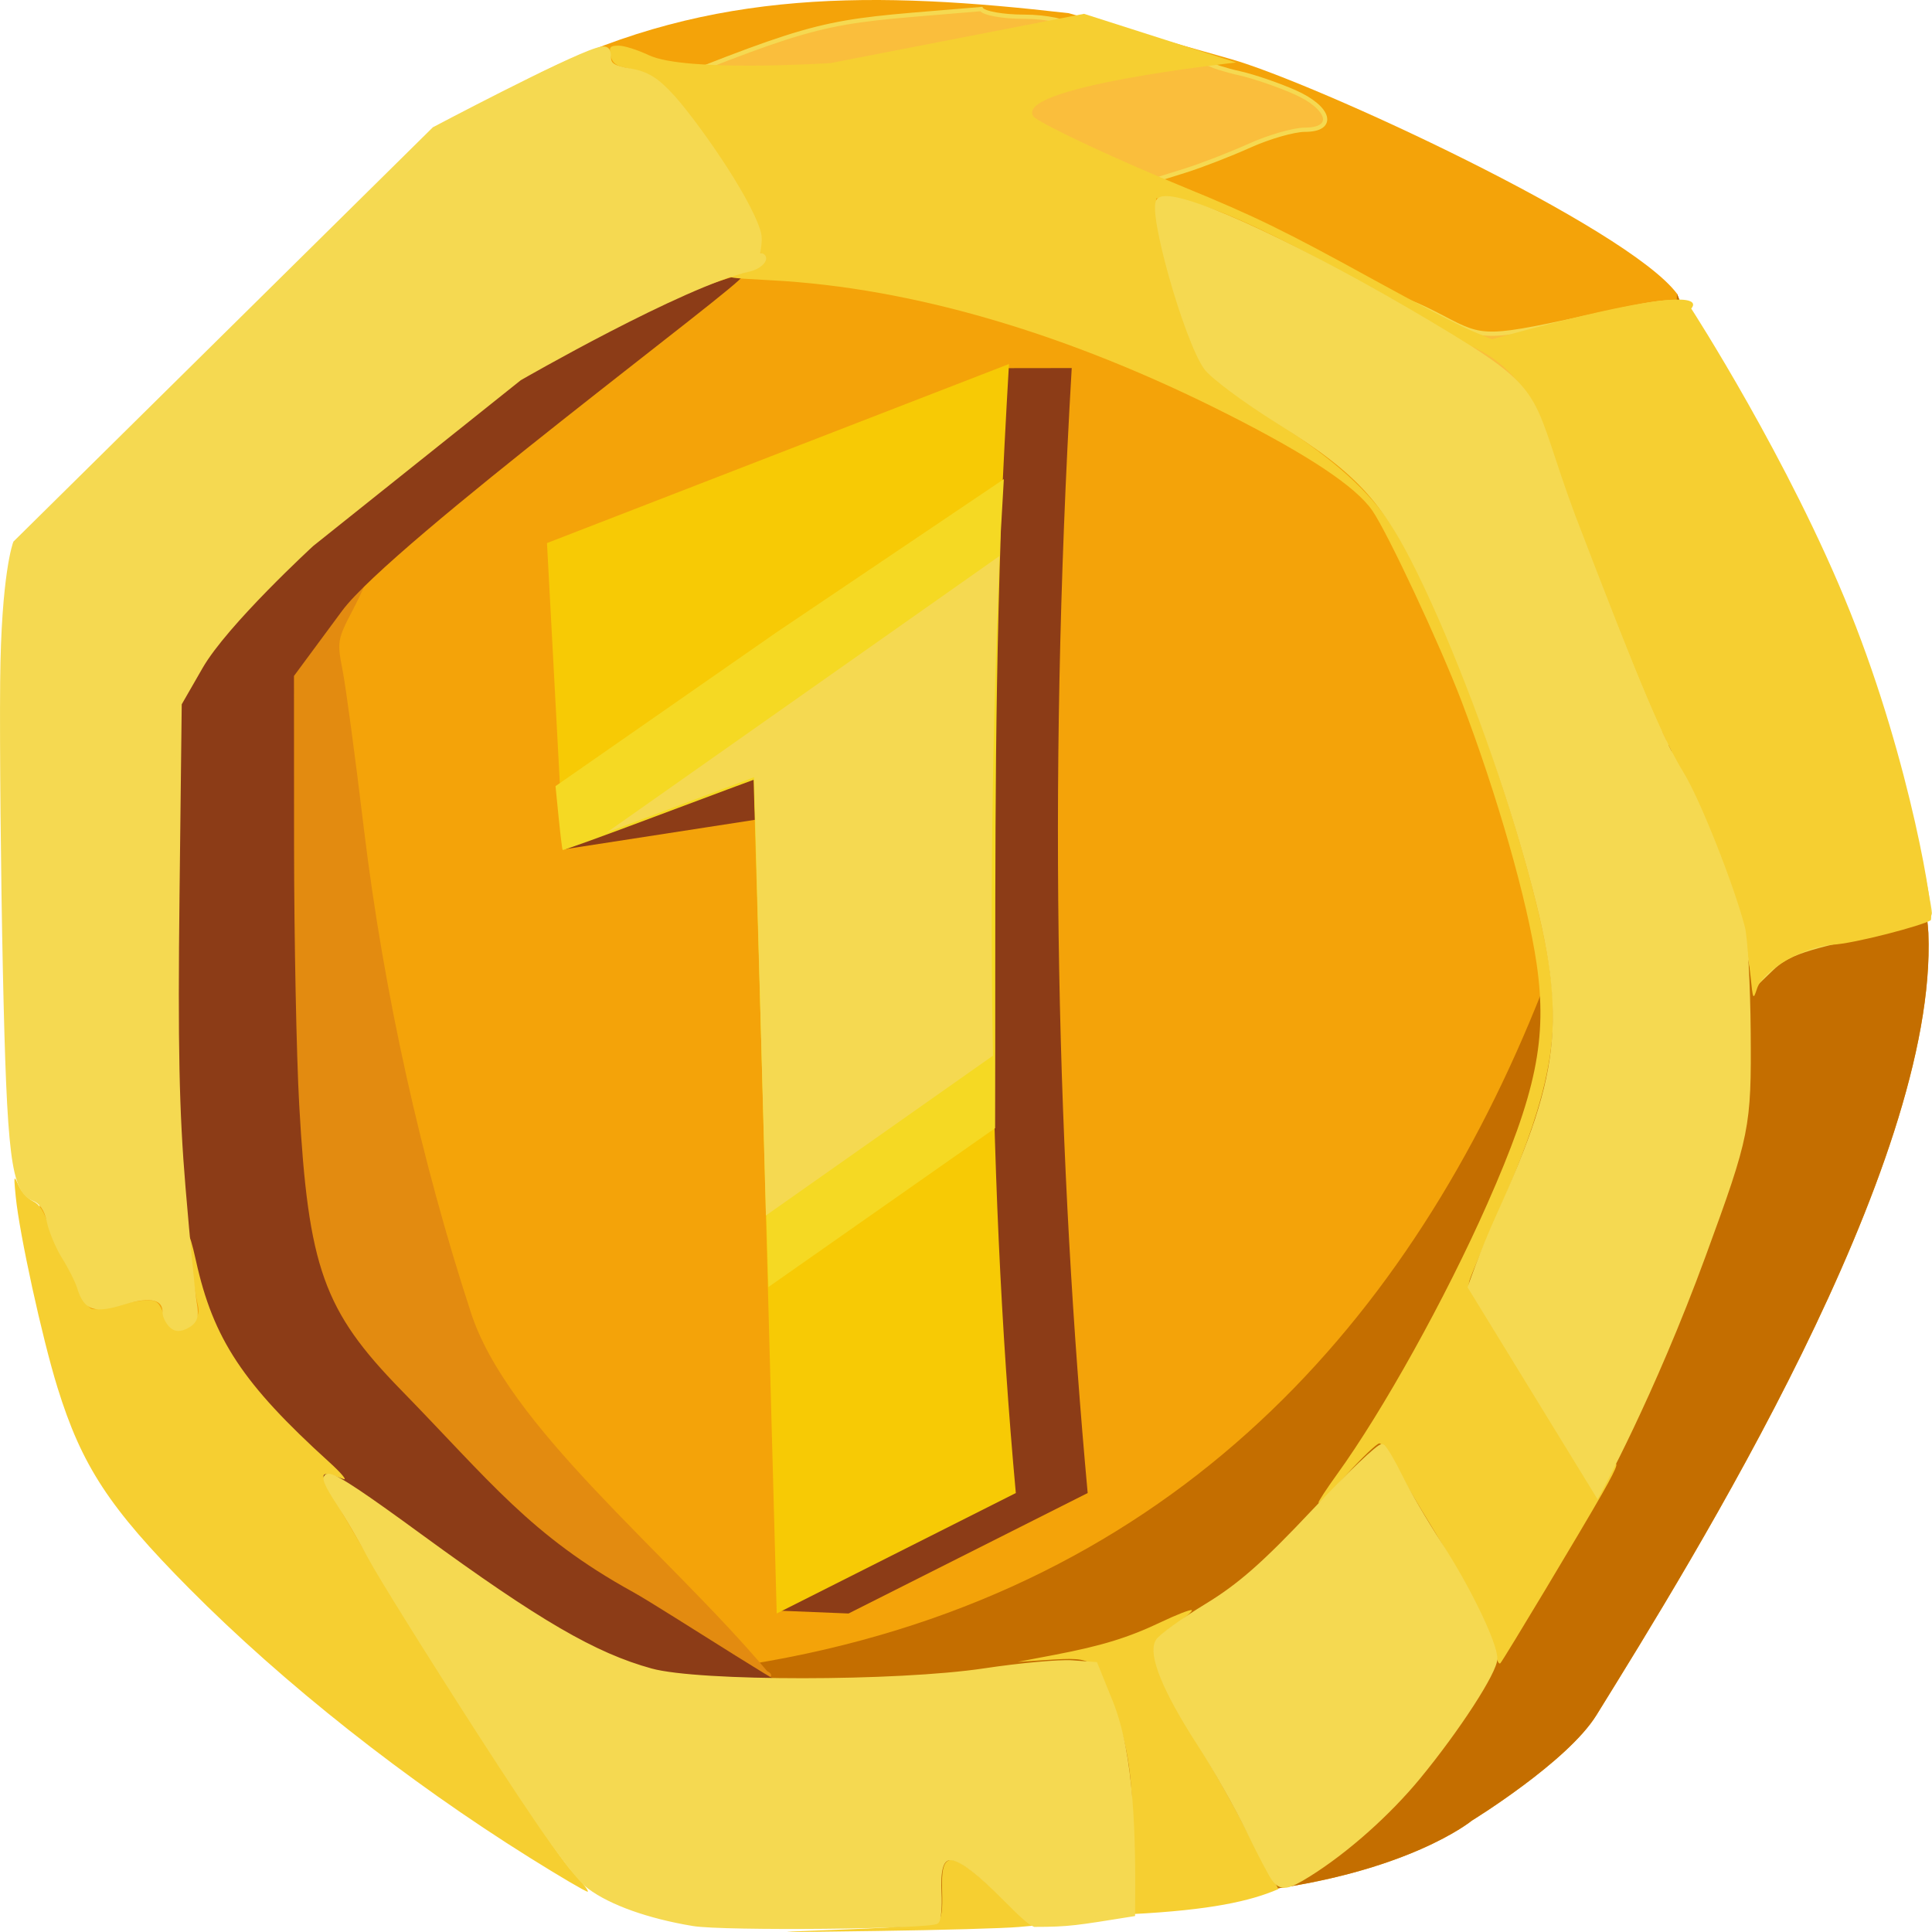
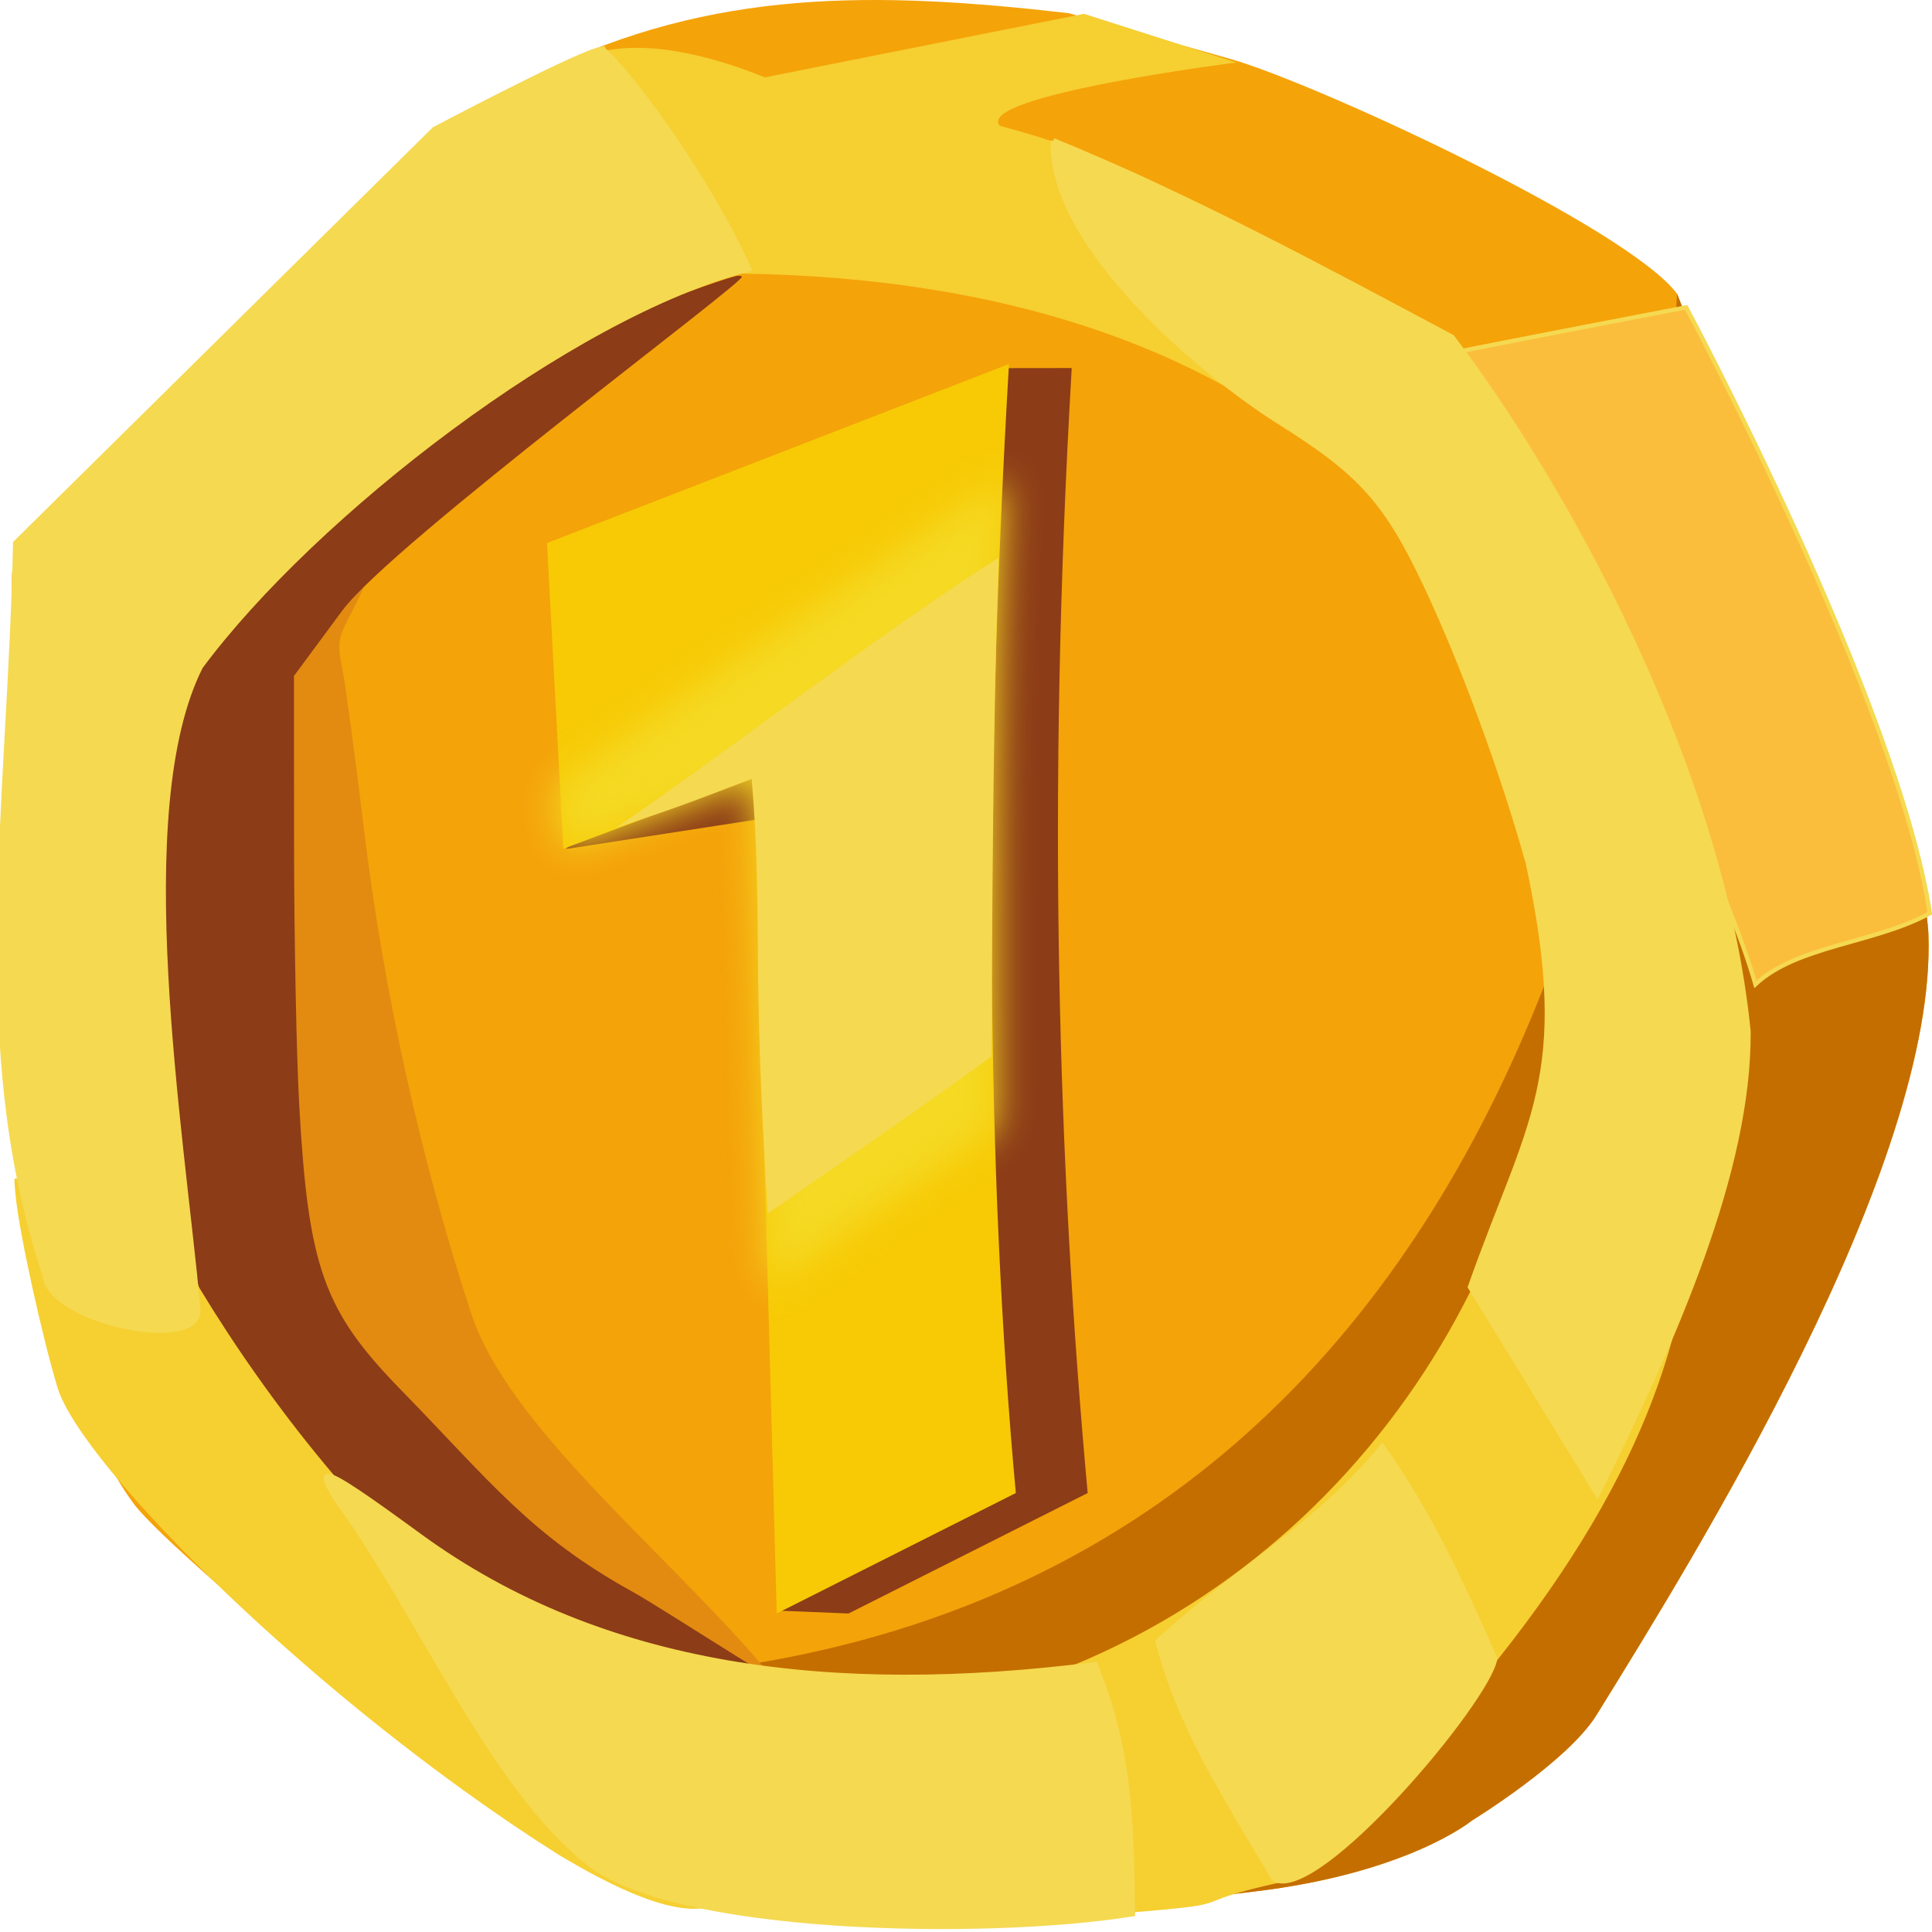
<svg xmlns="http://www.w3.org/2000/svg" version="1.1" id="svg2" width="200" height="200" viewBox="0 0 200 200">
  <defs id="defs6">
    <clipPath clipPathUnits="userSpaceOnUse" id="clipPath5063">
      <rect style="fill:#c7740a;fill-opacity:1;stroke-width:1.044" id="rect5065" width="97.085" height="44.055" x="62.99" y="204.52" transform="matrix(0.9212228,-0.3890354,0.3236798,0.9461667,0,0)" />
    </clipPath>
    <clipPath clipPathUnits="userSpaceOnUse" id="clipPath5142">
      <text transform="matrix(0.9130187,0.3979387,-0.4011647,0.9204204,0,0)" id="text5146" y="243.148" x="137.679" style="font-style:normal;font-weight:normal;font-size:175.246px;line-height:1.25;font-family:sans-serif;letter-spacing:0px;word-spacing:0px;display:inline;fill:#f7ca05;fill-opacity:1;stroke:none;stroke-width:4.381" xml:space="preserve">
        <tspan style="font-style:normal;font-variant:normal;font-weight:normal;font-stretch:normal;font-family:'BadaBoom BB';-inkscape-font-specification:'BadaBoom BB';fill:#f7ca05;fill-opacity:1;stroke-width:4.381" y="243.148" x="137.679" id="tspan5144">1</tspan>
      </text>
    </clipPath>
+     <filter style="color-interpolation-filters:sRGB" id="filter866" x="-0.099" width="1.198" y="-0.055" height="1.11">
+       <feGaussianBlur stdDeviation="1.918" id="feGaussianBlur868" />
+     </filter>
  </defs>
  <g id="layer2" style="display:inline" transform="translate(0,-183)">
    <path style="display:inline;fill:#f4a309;fill-opacity:1;stroke-width:0.384" d="M 67.065,378.388 C 64.546,377.889 57.804,374.253 51.404,370.013 45.296,365.966 38.042,360.442 32.12,355.327 26.952,350.863 16.034,341.674 13.782,338.585 8.652,331.551 4.916,319.405 4.022,306.859 3.433,298.583 0.814,243.186 1.283,242.124 32.952,213.253 39.358,208.763 55.911,190.562 c 17.829,-8.769 34.793,-8.488 54.722,-6.197 l 16.786,4.751 c 8.709,2.465 41.007,17.392 46.184,24.288 8.293,21.288 25.062,50.346 26.022,66.184 0.986,24.123 -24.414,64.881 -34.363,80.963 -2.993,4.838 -12.894,10.916 -12.894,10.916 0,0 -6.609,5.466 -22.665,7.36 l -9.545,1.126 -23.838,2.66 c -15.156,-0.024 -28.321,-4.039 -29.254,-4.224 z" id="path5027" />
    <path id="path5119" style="font-style:normal;font-variant:normal;font-weight:normal;font-stretch:normal;font-size:175.246px;line-height:1.25;font-family:'BadaBoom BB';-inkscape-font-specification:'BadaBoom BB';letter-spacing:0px;word-spacing:0px;fill:#8c3c17;fill-opacity:1;stroke:none;stroke-width:4.142" d="m 110.944,221.101 c -2.596,44.42 -1.416,82.961 1.652,116.457 l -24.754,12.47 -7.195,-0.293 6.926,-83.324 -28.987,4.48 45.271,-49.78 z" />
    <path id="path5122" d="M 67.065,378.388 C 64.546,377.889 57.804,374.253 51.404,370.013 45.296,365.966 38.042,360.442 32.12,355.327 141.051,369.907 170.638,284.768 173.603,213.404 c 8.293,21.288 25.062,50.346 26.022,66.184 0.986,24.123 -24.414,64.881 -34.363,80.963 -2.993,4.838 -12.894,10.916 -12.894,10.916 0,0 -6.609,5.466 -22.665,7.36 l -9.545,1.126 -23.838,2.66 c -15.156,-0.024 -28.321,-4.039 -29.254,-4.224 z" style="display:inline;fill:#c46e00;fill-opacity:1;stroke-width:0.384" />
    <g aria-label="1" transform="matrix(0.9608878,-0.1964781,0.1915733,1.001532,0,0)" style="font-style:normal;font-weight:normal;font-size:165.671px;line-height:1.25;font-family:sans-serif;letter-spacing:0px;word-spacing:0px;display:inline;fill:#f7ca05;fill-opacity:1;stroke:none;stroke-width:4.142" id="text5055">
      <path d="m 62.332,232.574 q -16.664,63.259 -21.68,112.443 l -27.18,7.119 14.237,-83.645 -21.194,3.236 4.368,-30.74 z" style="font-style:normal;font-variant:normal;font-weight:normal;font-stretch:normal;font-family:'BadaBoom BB';-inkscape-font-specification:'BadaBoom BB';fill:#f7ca05;fill-opacity:1;stroke-width:4.142" id="path5238" />
    </g>
    <path style="fill:#e38b10;fill-opacity:1;stroke-width:0.542" d="M 42.536,343.459 C 34.312,334.498 30.252,310.418 30.242,273.984 l -0.006,-21.201 3.8,-5.159 c 2.09,-2.838 3.89,-5.067 3.999,-4.954 0.109,0.113 -0.56,1.654 -1.488,3.425 -1.626,3.104 -1.665,3.33 -1.081,6.299 0.333,1.694 1.325,9.077 2.204,16.408 2.089,17.226 5.995,34.515 11.029,49.924 3.757,11.91 20.276,24.895 30.714,37.265 2.406,1.195 -5.902,2.773 -14.443,-0.985 -8.54,-3.758 -18.632,-8.561 -22.435,-11.546 z" id="path5051" />
    <path style="fill:#8c3c17;fill-opacity:1;stroke-width:0.542" d="m 76.442,211.549 c -1.204,-0.02 -19.791,7.076 -22.522,8.573 -3.368,1.846 -31.941,27.542 -34.18,31.493 -1.746,3.081 -2.296,7.728 -2.711,22.886 -0.617,22.534 1.68,40.517 6.129,47.984 3.033,5.092 6.969,12.229 18.758,20.954 8.478,5.005 21.262,13.819 30.761,14.096 2.843,0.015 10.132,1.183 8.848,-0.254 3.928,3.249 -12.853,-7.743 -15.999,-9.477 -10.605,-5.845 -14.829,-11.506 -24.01,-20.913 -8.013,-8.211 -9.603,-12.665 -10.541,-29.501 -0.287,-5.157 -0.528,-17.261 -0.534,-26.897 l -0.009,-17.519 4.988,-6.75 c 5.091,-6.888 41.829,-34.113 41.375,-34.583 -0.059,-0.061 -0.18,-0.091 -0.352,-0.094 z" id="path5045" />
-     <path style="display:inline;fill:#fabe3c;fill-opacity:1;stroke:#f5d951;stroke-width:0.44;stroke-miterlimit:4;stroke-dasharray:none;stroke-opacity:1" d="m 118.552,202.699 c -12.835,-5.316 -25.646,-8.499 -38.684,-9.61 -7.918,-0.675 -10.304,-1.126 -10.02,-1.892 16.297,-6.503 16.4,-5.942 31.722,-7.258 0.261,0.436 2.256,0.792 4.434,0.792 2.314,0 4.569,0.476 5.425,1.145 0.805,0.63 2.483,1.172 3.728,1.204 2.352,0.062 8.493,1.589 9.807,2.439 0.415,0.268 1.929,0.749 3.365,1.068 1.436,0.319 4.01,1.2 5.721,1.958 3.645,1.616 4.25,3.886 1.036,3.886 -1.141,0 -3.716,0.739 -5.721,1.642 -2.005,0.903 -5.004,2.066 -6.664,2.585 l -3.018,0.943 2.263,1.284 c 2.997,1.701 0.88,1.585 -3.395,-0.186 z" id="path5128" />
-     <path style="display:inline;fill:#fabe3c;fill-opacity:1;stroke:#f5d951;stroke-width:0.44;stroke-miterlimit:4;stroke-dasharray:none;stroke-opacity:1" d="m 181.276,282.731 c -0.832,-4.023 -4.281,-13.839 -6.24,-17.759 -1.072,-2.145 -1.881,-4.163 -1.798,-4.485 0.083,-0.322 -0.189,-0.585 -0.604,-0.585 -0.415,0 -0.757,-0.439 -0.759,-0.975 -0.003,-0.536 -0.542,-2.028 -1.199,-3.315 -1.248,-2.445 -7.12,-17.548 -10.083,-25.936 -2.005,-5.674 -4.279,-8.21 -11.016,-12.284 -5.783,-3.497 -5.962,-4.511 -0.27,-1.529 4.409,2.31 4.394,2.31 16.847,-0.423 6.128,-1.345 7.643,-1.458 8.397,-0.625 1.682,1.859 10.2,17.291 13.663,24.754 4.021,8.664 8.053,20.772 10.09,30.293 0.801,3.745 1.464,7.201 1.473,7.678 0.009,0.478 -2.105,1.306 -4.699,1.841 -8.241,1.7 -10.022,2.296 -11.708,3.921 l -1.647,1.587 z" id="path5126" />
-     <path style="display:inline;fill:#f6cf31;fill-opacity:1;stroke-width:0.542" d="m 85.988,189.529 c 0,0 -15.025,0.98 -18.818,-0.815 -1.146,-0.542 -2.549,-0.988 -3.118,-0.988 -0.9,0 -1.009,0.127 -0.852,0.98 0.123,0.666 0.498,1.052 1.173,1.205 2.514,0.572 3.41,1.069 5.028,2.792 2.618,2.788 5.864,8.495 7.875,13.848 0.422,1.122 1.051,2.264 1.398,2.538 0.99,0.781 0.112,1.75 -2.027,2.236 -1.76,0.4 -1.597,0.436 3.24,0.693 14.627,0.778 30.792,5.537 47.34,13.935 8.286,4.205 13.119,7.429 14.827,9.891 1.582,2.28 7.005,13.867 9.246,19.753 3.668,9.636 6.823,20.663 7.77,27.171 1.127,7.742 -0.031,13.375 -5.121,24.886 -4.301,9.728 -10.793,21.407 -15.564,28.001 -1.055,1.458 -1.914,2.774 -1.91,2.925 0.004,0.151 1.323,-1.172 2.933,-2.942 1.609,-1.77 3.134,-3.218 3.388,-3.218 0.254,0 0.929,0.887 1.5,1.971 0.57,1.084 2.457,4.287 4.195,7.117 3.479,5.668 5.942,10.603 6.314,12.65 0.133,0.731 0.367,1.185 0.521,1.008 0.362,-0.416 8.465,-13.914 10.508,-17.506 1.85,-3.251 1.964,-3.834 0.463,-2.347 l -1.102,1.093 -0.768,-1.556 c -0.423,-0.856 -1.781,-4.606 -3.018,-8.332 -2.904,-8.745 -4.545,-13.328 -4.905,-13.706 -0.158,-0.166 -1.006,0.578 -1.885,1.656 -1.709,2.096 -2.919,2.622 -2.493,1.083 0.134,-0.483 1.413,-3.521 2.842,-6.751 4.936,-11.159 6.371,-17.308 5.627,-24.094 -1.265,-11.542 -10.539,-38.051 -16.561,-47.335 -2.267,-3.494 -6.041,-6.89 -11.58,-10.422 -3.692,-2.354 -5.856,-3.974 -7.254,-5.544 1.104,1.104 4.093,3.287 7.196,5.229 8.525,5.335 11.145,8.267 15.317,17.13 3.769,8.009 7.897,19.248 10.49,28.564 4.354,15.639 3.886,21.229 -3.058,36.554 -1.76,3.884 -3.077,7.19 -2.927,7.345 0.15,0.155 1.18,-0.733 2.29,-1.973 l 2.017,-2.255 0.734,1.804 c 0.404,0.993 2.019,5.652 3.588,10.354 1.569,4.702 3.109,9.231 3.423,10.065 0.314,0.834 0.806,1.517 1.091,1.517 1.667,0 5.608,-8.212 10.972,-22.862 4.55,-12.429 4.7,-13.172 4.623,-23.099 -0.037,-4.805 -0.304,-9.646 -0.594,-10.758 -1.137,-4.365 -4.657,-13.236 -6.305,-15.891 -2.141,-3.449 -4.317,-8.617 -11.277,-26.767 -4.525,-12.165 -2.614,-12.441 -12.475,-18.457 -12.862,-7.847 -25.22,-13.846 -29.147,-14.304 l 0.369,0.021 c 4.014,0.218 14.341,5.332 30.287,15.001 7.097,2.903 7.857,9.035 10.503,15.949 6.593,17.228 9.673,24.578 11.827,28.23 1.951,3.308 5.739,13.139 6.41,16.634 0.22,1.147 0.518,3.228 0.661,4.622 0.252,2.461 0.272,2.497 0.672,1.279 0.667,-2.033 5.079,-4.403 7.777,-4.538 1.163,-0.058 3.503,-0.557 5.657,-1.108 2.154,-0.551 4.12,-1.154 4.536,-1.419 0.474,-0.303 -2.003,-16.136 -8.317,-31.894 -6.314,-15.758 -16.466,-31.44 -16.466,-31.44 0,0 3.655,-3.533 -20.626,3.188 l -2.157,-0.901 c -1.187,-0.496 -5.709,-2.857 -10.049,-5.246 -9.198,-5.063 -12.364,-6.609 -19.55,-9.553 -6.955,-2.849 -14.203,-6.227 -15.653,-7.294 -2.566,-3.123 20.941,-5.661 20.941,-5.661 l -15.765,-5.04 z M 62.371,188.087 c -0.157,0.015 -0.353,0.063 -0.592,0.137 -19.15,16.56 -58.492,73.073 -58.255,118.846 0.783,0.308 1.34,1.121 1.576,2.302 0.201,1.004 0.908,2.697 1.573,3.762 0.665,1.066 1.373,2.471 1.573,3.122 0.664,2.165 1.521,2.45 4.547,1.521 2.851,-0.875 4.311,-0.503 4.311,1.098 0,0.357 0.277,0.936 0.616,1.286 0.438,0.453 0.914,0.469 1.654,0.06 0.815,-0.451 0.971,-0.95 0.728,-2.317 -0.17,-0.959 -0.695,-6.336 -1.166,-11.948 -15.042,-57.16 13.864,-83.614 58.582,-95.103 1.349,-0.308 2.112,-1.417 0.975,-1.417 -0.271,0 -0.779,-0.931 -1.129,-2.069 -1.147,-3.727 -5.525,-11.801 -7.723,-14.241 -1.648,-1.83 -2.682,-2.478 -4.407,-2.764 -1.751,-0.289 -2.254,-0.611 -2.254,-1.442 0,-0.639 -0.136,-0.879 -0.608,-0.834 z m 57.313,15.437 1.262,0.068 c -0.46,-0.029 -0.8,0.02 -0.959,0.184 -0.941,0.973 2.719,13.969 4.807,17.134 -0.578,-0.729 -1.024,-1.462 -1.376,-2.27 -1.305,-2.992 -3.593,-11.329 -3.668,-13.362 z M 1.555,305.002 c -0.107,-0.061 -0.062,0.483 0.074,1.872 0.383,3.893 2.734,14.646 4.32,19.759 2.52,8.123 5.37,12.47 13.646,20.812 9.766,9.844 22.429,19.852 35.264,27.875 3.081,1.926 5.767,3.505 5.967,3.507 0.2,0.002 -0.496,-0.918 -1.547,-2.045 -3.184,-3.411 -25.789,-39.306 -25.789,-40.951 0,-0.367 0.44,-0.308 2.076,0.282 0.415,0.15 -0.264,-0.652 -1.509,-1.78 -8.909,-8.075 -11.988,-12.732 -13.772,-20.829 -0.378,-1.716 -0.696,-2.768 -0.706,-2.339 -0.026,1.034 0.562,5.578 0.892,6.888 0.195,0.777 0.062,1.244 -0.527,1.853 -1.263,1.306 -2.266,1.051 -2.949,-0.747 -0.515,-1.355 -0.747,-1.558 -1.761,-1.555 -0.643,0.003 -2.075,0.253 -3.183,0.558 -1.108,0.305 -2.272,0.454 -2.584,0.33 C 9.155,318.368 8.591,317.521 8.214,316.611 7.837,315.701 7.116,314.28 6.612,313.451 6.109,312.622 5.397,311.01 5.033,309.869 4.563,308.402 4.089,307.663 3.411,307.344 2.884,307.095 2.215,306.363 1.926,305.714 1.738,305.294 1.62,305.039 1.555,305.002 Z M 143.096,332.77 c -0.25,-0.16 -3.436,2.876 -7.078,6.746 -5.112,5.431 -7.644,7.658 -11.104,9.765 -2.465,1.501 -4.729,3.138 -5.03,3.637 -0.79,1.308 0.724,5.04 4.269,10.529 1.62,2.508 3.911,6.546 5.09,8.972 1.179,2.427 2.385,4.722 2.68,5.101 0.745,0.956 1.323,0.873 3.545,-0.516 3.872,-2.42 8.203,-6.268 11.335,-10.071 4.064,-4.934 7.932,-10.902 7.932,-12.237 -6.5e-4,-1.567 -2.817,-7.387 -5.755,-11.89 -1.446,-2.217 -3.258,-5.317 -4.028,-6.888 -0.769,-1.571 -1.605,-2.987 -1.856,-3.147 z M 34.092,335.838 c -0.709,-0.12 -0.243,0.856 0.999,2.76 0.855,1.311 2.349,3.87 3.319,5.691 0.971,1.82 5.978,9.855 11.128,17.855 6.689,10.392 9.974,15.004 11.502,16.148 2.227,1.668 6.148,3.063 10.73,3.821 3.147,0.52 24.646,0.32 25.183,-0.235 0.202,-0.209 0.311,-1.513 0.242,-2.899 -0.24,-4.788 1.235,-4.889 5.914,-0.407 1.386,1.327 3.185,2.677 4,3 4.81,-0.674 9.835,-6.813 9.759,-11.024 -0.322,-6.551 -0.568,-7.996 -1.934,-11.366 l -1.327,-3.272 c 0.457,0.65 0.855,1.623 1.418,3.077 1.618,4.179 2.18,7.419 2.223,12.823 -6.419,9.873 -0.15,3.75 -0.015,9.335 8.07,-0.416 12.194,-1.334 15.088,-2.58 0,-0.109 -0.31,-0.664 -0.69,-1.233 -0.38,-0.569 -1.654,-2.934 -2.831,-5.253 -1.177,-2.32 -3.345,-6.154 -4.818,-8.522 -3.33,-5.355 -4.572,-8.104 -4.416,-9.776 0.098,-1.052 0.468,-1.513 2.117,-2.634 1.099,-0.747 1.853,-1.408 1.674,-1.47 -0.179,-0.062 -1.588,0.489 -3.131,1.224 -3.421,1.63 -6.164,2.475 -11.104,3.417 l -3.772,0.719 3.018,-0.199 c 2.566,-0.169 3.807,-0.206 4.669,0.46 l -2.054,-0.152 c -1.311,-0.097 -5.385,0.276 -9.056,0.828 -9.065,1.363 -29.591,1.371 -34.529,0.015 -5.874,-1.613 -11.713,-5.011 -23.89,-13.905 -5.649,-4.126 -8.505,-6.09 -9.417,-6.244 z m 64.36,39.709 c -0.793,0.017 -1.003,1.089 -0.926,3.22 0.071,1.967 -0.049,2.817 -0.447,3.158 -0.361,0.31 -3.505,0.579 -9.339,0.8 -8.766,0.332 -8.755,0.333 3.087,0.169 6.535,-0.09 13.122,-0.276 14.636,-0.413 l 2.753,-0.248 -1.456,-0.674 c -0.802,-0.371 -2.547,-1.68 -3.879,-2.908 -2.259,-2.084 -3.636,-3.121 -4.429,-3.103 z" id="path4746" />
-     <path style="fill:#f5d951;fill-opacity:1;stroke:#f5d951;stroke-width:0.543;stroke-miterlimit:4;stroke-dasharray:none;stroke-opacity:1" d="m 62.371,188.087 c -0.157,0.015 -0.353,0.063 -0.592,0.137 -3.249,1.008 -16.806,8.173 -16.806,8.173 L 1.621,239.22 c 0,0 -1.232,3.176 -1.333,14.34 -0.059,6.522 0.067,19.925 0.278,29.784 0.415,19.419 0.848,22.896 2.958,23.726 0.783,0.308 1.34,1.121 1.576,2.302 0.201,1.004 0.908,2.697 1.573,3.762 0.665,1.066 1.373,2.471 1.573,3.122 0.664,2.165 1.521,2.45 4.547,1.521 2.851,-0.875 4.311,-0.503 4.311,1.098 0,0.357 0.277,0.936 0.616,1.286 0.438,0.453 0.914,0.469 1.654,0.06 0.815,-0.451 0.971,-0.95 0.728,-2.317 -0.17,-0.959 -0.695,-6.336 -1.166,-11.948 -0.66,-7.863 -0.804,-14.783 -0.625,-30.163 l 0.231,-19.957 2.199,-3.826 c 2.588,-4.503 11.507,-12.697 11.507,-12.697 l 21.509,-17.177 c 0,0 16.809,-9.694 23.761,-11.282 1.349,-0.308 2.112,-1.417 0.975,-1.417 -0.271,0 0.326,-1.321 -0.024,-2.459 -1.147,-3.727 -6.63,-11.411 -8.828,-13.851 -1.648,-1.83 -2.682,-2.478 -4.407,-2.764 -1.751,-0.289 -2.254,-0.611 -2.254,-1.442 0,-0.639 -0.136,-0.879 -0.608,-0.834 z m 58.72,15.504 c -0.551,-0.057 -0.927,6.7e-4 -1.104,0.184 -0.949,0.981 2.785,14.21 4.863,17.228 0.605,0.878 4.002,3.413 7.549,5.632 8.525,5.335 11.145,8.267 15.317,17.13 3.769,8.009 7.897,19.248 10.49,28.564 4.354,15.639 3.886,21.229 -3.058,36.554 -1.76,3.884 -2.927,7.345 -2.927,7.345 l 13.143,21.435 c 0,0 5.608,-10.134 10.972,-24.784 4.55,-12.429 4.7,-13.172 4.623,-23.099 -0.037,-4.805 -0.304,-9.646 -0.594,-10.758 -1.137,-4.365 -4.657,-13.236 -6.305,-15.891 -2.141,-3.449 -4.317,-8.617 -11.277,-26.767 -4.525,-12.165 -2.614,-12.441 -12.475,-18.457 -12.932,-7.889 -25.362,-13.915 -29.218,-14.316 z m 22.005,129.179 c -0.25,-0.16 -3.436,2.876 -7.078,6.746 -5.112,5.431 -7.644,7.658 -11.104,9.765 -2.465,1.501 -4.729,3.138 -5.03,3.637 -0.79,1.308 0.724,5.04 4.269,10.529 1.62,2.508 3.911,6.546 5.09,8.972 1.179,2.427 2.385,4.722 2.68,5.101 0.745,0.956 1.323,0.873 3.545,-0.516 3.872,-2.42 8.203,-6.268 11.335,-10.071 4.064,-4.934 7.932,-10.902 7.932,-12.237 -6.5e-4,-1.567 -2.817,-7.387 -5.755,-11.89 -1.446,-2.217 -3.258,-5.317 -4.028,-6.888 -0.769,-1.571 -1.605,-2.987 -1.856,-3.147 z M 34.092,335.838 c -0.709,-0.12 -0.243,0.856 0.999,2.76 0.855,1.311 2.349,3.87 3.319,5.691 0.971,1.82 5.978,9.855 11.128,17.855 6.689,10.392 9.974,15.004 11.502,16.148 2.227,1.668 6.148,3.063 10.73,3.821 3.147,0.52 24.646,0.32 25.183,-0.235 0.202,-0.209 0.311,-1.513 0.242,-2.899 -0.24,-4.788 1.235,-4.889 5.914,-0.407 1.386,1.327 3.185,3.304 4,3.628 3.549,-0.004 4.225,-0.139 10.124,-1.083 0.084,-7.99 -0.069,-16.373 -2.299,-21.935 l -1.565,-3.86 -2.384,-0.176 c -1.311,-0.097 -5.385,0.276 -9.056,0.828 -9.065,1.363 -29.591,1.371 -34.529,0.015 -5.874,-1.613 -11.713,-5.011 -23.89,-13.905 -5.649,-4.126 -8.505,-6.09 -9.417,-6.244 z" id="path4620" />
-     <path style="fill:#f5d923;fill-opacity:1;stroke:none;stroke-width:0.287;stroke-miterlimit:4;stroke-dasharray:none;stroke-opacity:1" d="m 78.014,263.724 c 0,0 -3.6,1.32 -10.272,3.831 -5.175,1.948 -9.449,3.494 -9.497,3.434 -0.048,-0.059 -0.234,-1.57 -0.413,-3.358 l -0.325,-3.25 22.83,-15.89 23.58,-15.89 -0.31,5.39 c -0.74,22.19 -0.529,38.731 -0.594,61.796 l -23.47,16.45 z" id="path5233" />
-     <g aria-label="1" transform="matrix(0.9083908,-0.1857438,0.181107,0.9468147,-103.3414,148.2113)" clip-path="url(#clipPath5063)" style="font-style:normal;font-weight:normal;font-size:175.246px;line-height:1.25;font-family:sans-serif;letter-spacing:0px;word-spacing:0px;fill:#f5d951;fill-opacity:1;stroke:none;stroke-width:4.381" id="text5061">
-       <path d="m 205.45,116.848 q -17.627,66.915 -22.933,118.941 l -28.751,7.53 15.06,-88.478 -22.419,3.423 4.621,-32.516 z" style="font-style:normal;font-variant:normal;font-weight:normal;font-stretch:normal;font-family:'BadaBoom BB';-inkscape-font-specification:'BadaBoom BB';fill:#f5d951;fill-opacity:1;stroke-width:4.381" id="path5235" />
-     </g>
+     <path style="display:inline;fill:#fabe3c;fill-opacity:1;stroke:#f5d951;stroke-width:0.44;stroke-miterlimit:4;stroke-dasharray:none;stroke-opacity:1" d="m 149.939,219.615 c 4.63,-0.97 24.612,-4.799 24.612,-4.799 0,0 21.9,40.898 25.226,62.726 -5.711,3.116 -13.737,3.328 -18.055,7.348 -5.651,-19.568 -31.783,-65.275 -31.783,-65.275 z" id="path5126" />
+     <path style="display:inline;fill:#f6cf31;fill-opacity:1;stroke-width:0.542" d="M 79.182,191.008 C 43.148,176.503 50.354,218.749 76.649,211.326 187.26,212.792 178.763,329.31 109.386,356.073 c -28.441,15.161 -24.99,18.24 -13.066,26.539 41.057,-3.196 20.913,-1.497 37.38,-4.999 46.438,-43.704 46.877,-71.15 35.263,-102.823 -11.615,-31.674 -19.895,-66.687 -65.471,-78.77 -2.566,-3.123 24.492,-6.548 24.492,-6.548 l -15.765,-5.04 z M 1.555,305.002 c -0.107,-0.061 -0.062,0.483 0.074,1.872 0.383,3.893 2.771,14.634 4.32,19.759 2.442,8.077 26.808,32.522 51.822,48.334 22.955,13.823 21.098,0.035 16.237,-17.995 -19.939,7.971 -48.043,-29.009 -57.582,-48.298 3.068,-3.675 -14.807,-3.634 -14.871,-3.671 z" id="path4746" />
+     <path style="fill:#f5d951;fill-opacity:1;stroke:#f5d951;stroke-width:0.543;stroke-miterlimit:4;stroke-dasharray:none;stroke-opacity:1" d="m 62.371,188.087 c -0.157,0.015 -0.353,0.063 -0.592,0.137 -3.249,1.008 -16.806,8.173 -16.806,8.173 L 1.621,239.22 c -0.587,27.684 -4.859,52.157 3.073,75.853 0.328,4.752 16.607,8.144 15.773,3.251 -1.707,-18.41 -7.235,-51.415 0.273,-66.314 11.666,-15.722 38.393,-36.432 56.777,-41.156 -4.001,-8.911 -11.844,-19.864 -15.146,-22.766 z m 46.667,9.474 c -0.408,10.917 15.59,24.178 23.361,29.075 8.525,5.335 11.145,8.267 15.317,17.13 3.769,8.009 7.897,19.248 10.49,28.564 4.797,22.287 0.081,26.642 -5.985,43.899 l 13.143,21.435 c 7.95,-16.007 15.688,-33.491 15.595,-47.883 -2.704,-27.174 -18.863,-56.351 -30.65,-71.873 -13.629,-7.266 -27.133,-14.568 -41.271,-20.346 z m 34.058,135.21 c -6.576,8.043 -15.89,13.341 -23.212,20.147 2.188,8.691 6.943,15.991 12.039,24.602 4.547,2.372 22.128,-18.521 22.811,-22.824 -3.702,-8.435 -6.894,-15.19 -11.638,-21.925 z M 34.092,335.838 c -0.709,-0.12 -0.243,0.856 0.999,2.76 8.254,11.325 15.725,29.147 25.653,37.102 8.646,7.281 41.091,7.88 56.488,5.416 -0.134,-10.058 -0.319,-17.052 -3.864,-25.795 -27.337,3.469 -51.074,0.427 -69.859,-13.238 -5.649,-4.126 -8.505,-6.09 -9.417,-6.244 z" id="path4620" />
+     <path style="display:inline;fill:#f5d923;fill-opacity:1;stroke:none;stroke-width:0.287;stroke-miterlimit:4;stroke-dasharray:none;stroke-opacity:1;filter:url(#filter866)" d="m 78.014,263.724 c -7.158,2.515 -11.906,4.716 -19.769,7.266 -0.347,-2.324 -0.488,-4.11 -0.739,-6.608 15.294,-10.851 30.861,-21.302 46.41,-31.781 -1.16,23.692 -0.857,48.27 -0.903,67.186 l -23.47,16.45 z" id="path5233" />
+     <path style="display:inline;fill:#f5d951;fill-opacity:1;stroke:none;stroke-width:0;stroke-miterlimit:4;stroke-dasharray:none;stroke-opacity:1;paint-order:markers stroke fill" d="m 77.817,-99.361 c -8.751,3.343 -8.782,3.28 -14.021,5.031 13.307,-9.126 25.998,-19.222 39.581,-27.942 -0.625,18.15 -0.635,37.034 -0.762,51.66 -7.625,5.531 -15.396,10.862 -23.134,16.233 -1.736,-27.534 -0.446,-30.227 -1.664,-44.982 z" id="path871" transform="translate(0,363)" />
  </g>
</svg>
